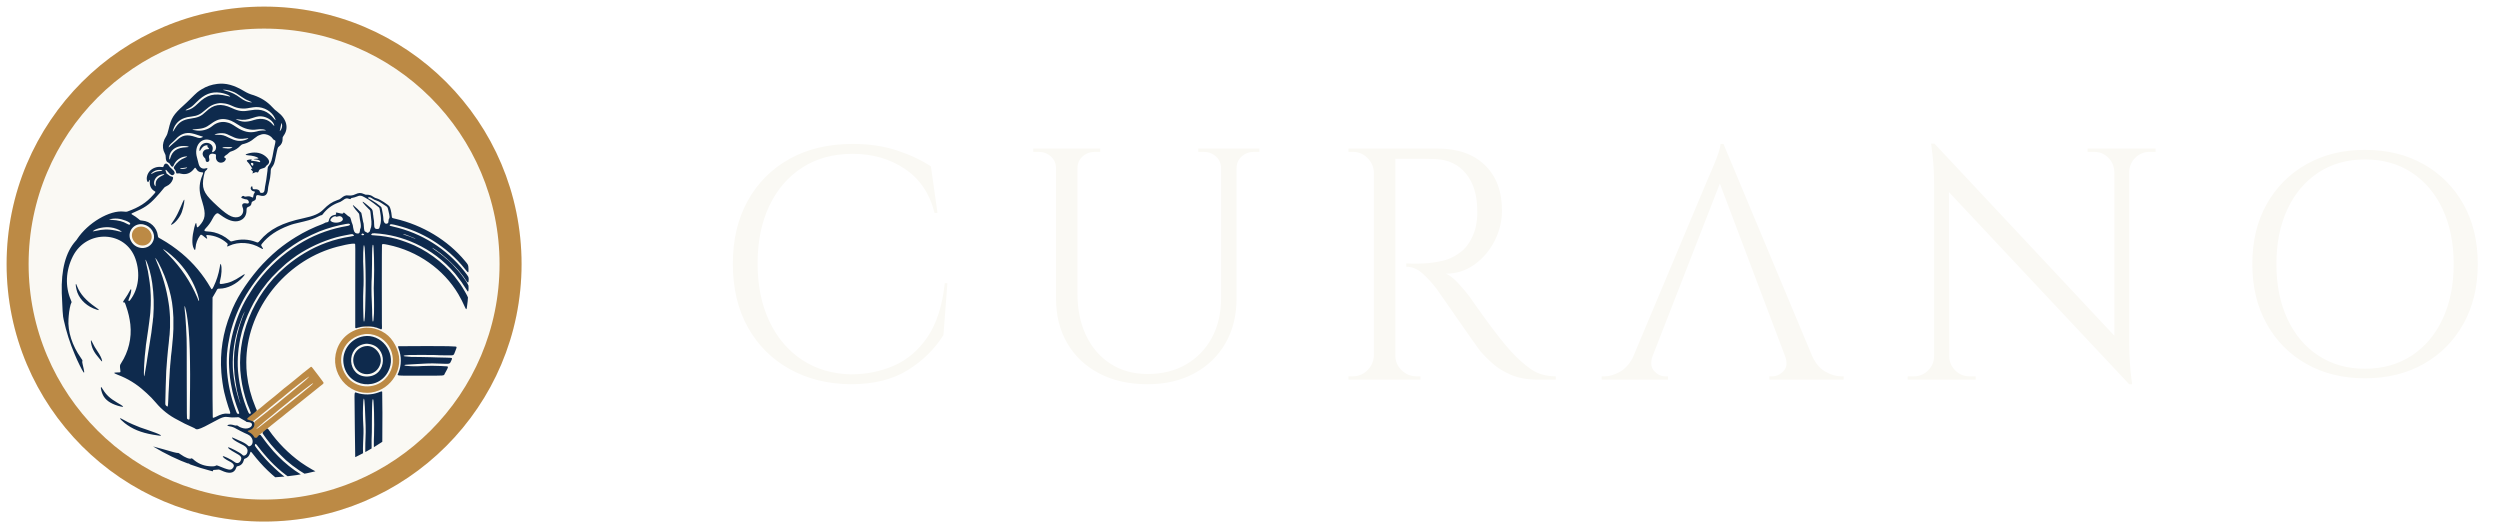
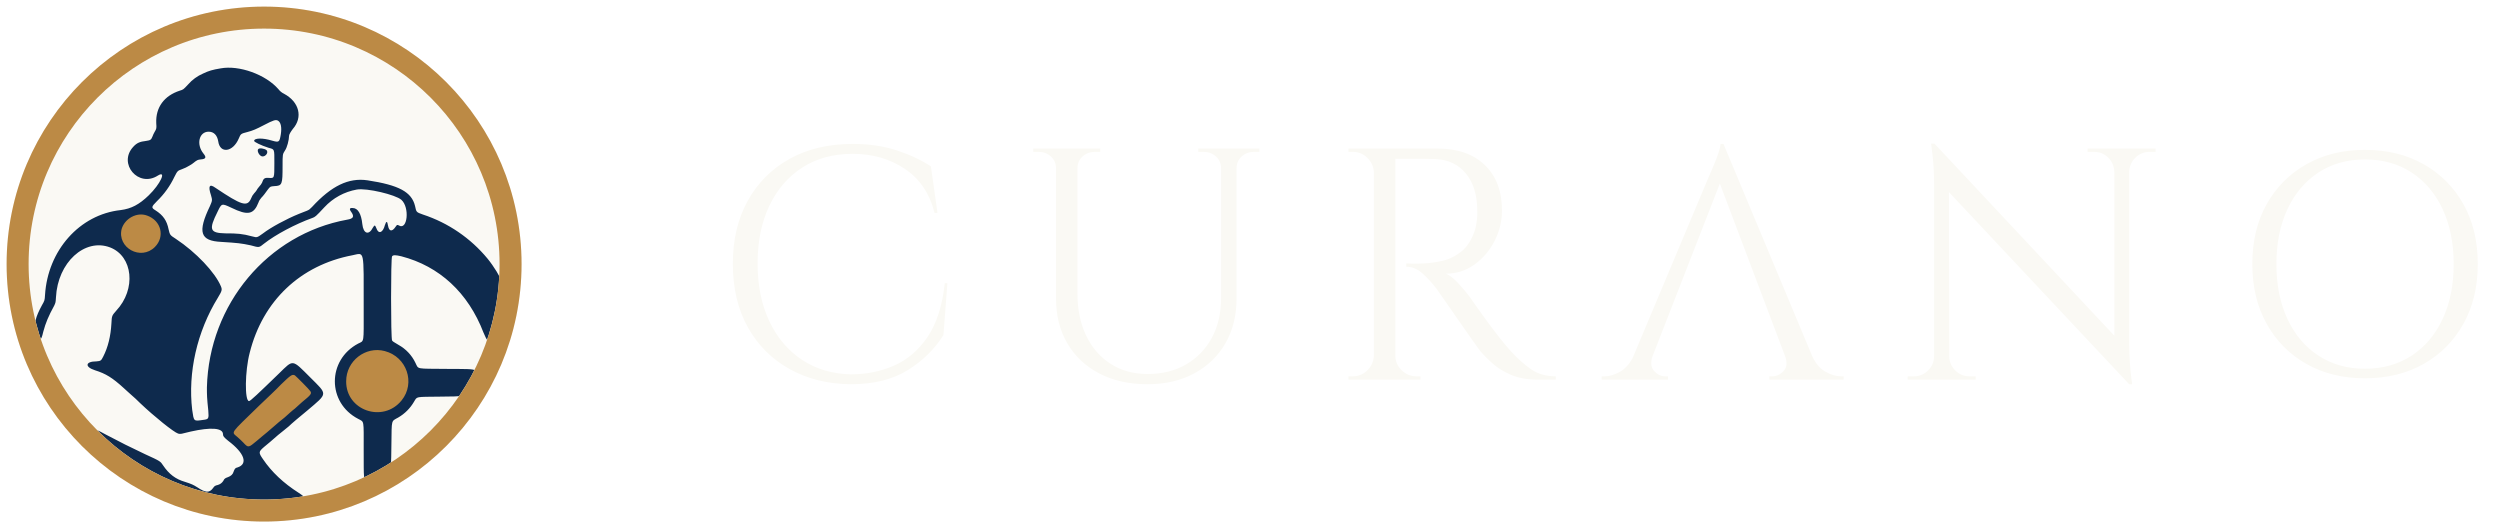
<svg xmlns="http://www.w3.org/2000/svg" viewBox="0 0 1136.0 240" role="img" aria-label="Curano">
  <svg x="0" y="0" width="240" height="240" viewBox="0 0 240 240">
    <circle cx="120" cy="120" r="117" fill="#faf9f4" />
    <clipPath id="curano-window">
-       <circle cx="120" cy="120" r="97" />
+       <circle cx="120" cy="120" r="107" />
    </clipPath>
    <g fill-rule="evenodd" clip-path="url(#curano-window)">
-       <path fill="#bc8a45" d="M63.47 103c-3.48.48-4.72 4.44-2.2 7.06 2.53 2.62 6.87 1.67 7.58-1.67.62-2.95-2.24-5.81-5.38-5.38m102.05 45.17a15 15 0 0 0-3.9.96c0 .1.28.04 1-.2a13 13 0 0 1 4.47-.57c2.15 0 3.48.24 5.48 1.1.57.24.86.33.62.14-.52-.33-3-1.14-4.2-1.33-.61-.1-3.04-.2-3.47-.1m0 .77c-6.05.8-10.62 4.47-12.48 10-3.48 10.43 5.2 21.01 15.82 19.4 9.2-1.44 15-11.3 11.57-19.69-2.05-5.1-5.28-8.05-10.34-9.38-1-.29-3.62-.48-4.57-.33m2.86 2.9c9.72 1.43 13.58 13.39 6.57 20.4-4.95 4.95-13.48 4.28-17.53-1.39-5.52-7.76-1.1-17.82 8.48-19.06.48-.1 1.72-.04 2.48.05m-27.16 14.87-1.43 1.14c-.76.57-1.76 1.38-2.24 1.76-.47.43-1.23 1.05-1.66 1.38-.43.39-1.29 1.05-1.86 1.53a99 99 0 0 0-2.76 2.24c-.9.71-1.96 1.52-2.3 1.8-.32.3-1.28 1.1-2.09 1.77-.85.67-1.71 1.43-2 1.67-1.24 1-2.8 2.29-3.86 3.1-.62.52-1.43 1.19-1.8 1.52-.44.33-1.06.86-1.48 1.2a3 3 0 0 0-.72.61c-.05 0-.24.2-.43.33-.33.29-.33.29-.14.05.24-.24.28-.33.19-.62-.05-.19 0-.19-.86.48-.43.38-.95.8-1.24 1a20 20 0 0 0-2.9 2.52c-.1.2-.05.24.47.77.53.47.29.38 1.81.8.34.1.62.2.72.24.33.05.33 1.24 0 2-.14.3-.48.53-1.2.82-.56.19-1.42.9-1.42 1.14 0 .29 1.57 1.48 1.95 1.48.05 0 .43.47.72.9.71 1.24 1.23 1.48 1.95.9.8-.57 1.9-1.42 1.9-1.47-.04-.14-.33-.24-.52-.2-.24.06-.19 0 .57-.56.24-.2.62-.48.81-.67.34-.29.34-.29.15-.05-.24.24-.29.38-.2.67.05.14.05.14.39-.14a33 33 0 0 1 1.9-1.53c.2-.1.34-.24.34-.24-.05-.14-.34-.28-.53-.28-.19.05-.19.05.24-.24a15 15 0 0 0 1.62-1.29c.24-.14.67-.52 1-.8.33-.24 1.29-1 2.14-1.72l1.96-1.53c.24-.19.85-.66 1.38-1.14a1604 1604 0 0 1 13.62-10.91c.2-.14.53-.43.77-.62.19-.19.76-.67 1.24-1 1.95-1.48 1.9-1.33 1.04-2.48-.23-.28-.66-.85-.95-1.28l-.9-1.2c-.2-.19-.86-1.14-1.53-2-1.48-1.95-1.48-2-1.86-1.85m-.76 4.47a24 24 0 0 1-2.2 2.1c-.37.29-1.28 1.05-1.94 1.62-.72.57-1.58 1.29-1.91 1.57s-1.2.96-1.86 1.58c-.71.57-1.43 1.14-1.62 1.33l-1.33 1.05c-2.43 2-2.9 2.43-3.77 3.14-.52.43-1.23 1-1.57 1.24l-1.33 1.05c-.38.28-1 .76-1.34 1.1-.33.28-1.04.8-1.52 1.19l-1.52 1.19c-.34.28-.86.71-1.2.95-1.47 1.1-1.71 1.33-1.76 1.67 0 .28 0 .28-.14.04-.1-.23-.43-.57-.62-.66-.14-.1-.14-.1.1-.1.33 0 .76-.28 1.9-1.28a99 99 0 0 1 2.57-2.1 28 28 0 0 1 1.67-1.33c.29-.24.86-.72 1.29-1.1.71-.57 1.66-1.33 2.62-2.14l1-.81c.33-.29 1.24-1.05 2.1-1.67l2-1.67c3.1-2.62 9.1-7.29 10.14-7.9.2-.1.29-.15.24-.06m1.81 3.05c-.14.29-1.8 1.72-4.76 4.1-.62.53-1.72 1.38-2.39 1.95-.71.62-1.57 1.3-1.95 1.58-1.1.9-4.2 3.38-4.76 3.8-.29.25-1 .87-1.62 1.3l-1.57 1.28a342 342 0 0 1-7.43 5.86c-.67.48-1.34.9-1.34.81 0-.14 1.24-1.29 2.71-2.43.1-.14.48-.43.77-.71l1.52-1.24c.53-.43 1.67-1.34 2.53-2.05.8-.72 1.8-1.53 2.14-1.81.38-.29 1-.81 1.38-1.14l1.24-1c.29-.24.76-.62 1.14-.91.34-.29.96-.81 1.39-1.14.42-.34.9-.77 1.1-.9.28-.25 1.28-1.06 2.33-1.82.76-.62 1.9-1.48 3.52-2.76 2.62-2.05 4.29-3.2 4.05-2.77" />
-       <path fill="#0e2a4d" d="M98.73 38.12c-2.67.33-4.86 1.1-7.06 2.43-1.71 1.05-2 1.24-5.33 4.57-1.15 1.1-2.34 2.29-2.76 2.62-4.86 4.38-5.77 5.86-6.96 10.96-.52 2.1-.67 2.48-1.2 3.38a8 8 0 0 0-1.14 2.53 6.7 6.7 0 0 0 .62 5.14c.34.67.34.67.39 1.48.04 1.57.33 2.29 1.04 2.57.62.29.62.29.9.81.68 1.29 1.34 1.53 1.68.57a6.5 6.5 0 0 1 5.62-4.1c.76-.04.66.1-.43.58a9.8 9.8 0 0 0-4.86 3.9c-.38.62-.38.86.1 1.39.33.38.61.85.66 1.19.05.66.2.76.76.66.53-.09.81-.04 1.58.15 2.19.52 4.19-.2 5.62-2 .57-.72.57-.72.71-.72s.2.05.53.53a2.7 2.7 0 0 0 2.38 1.52c.9.05.9.05.38 1.38-1.33 3.15-1.57 6-.86 9.15.1.57.2.81.9 3.2 1.63 5.42 1.34 7.57-1.47 10.66-.86.9-1.05.86-1.19-.33-.14-1.67-.48-1.29-1.1 1.24-1 4.05-1.1 7.43-.28 9.15.57 1.19.76 1.14.9-.15.15-2 .77-3.76 1.96-5.43.47-.76.66-.71 2.38.76.95.81 1.14.72.71-.33-.33-.71-.23-.8.53-.76a14.5 14.5 0 0 1 8.72 3.67c.38.38.38.47.19.95-.29.67-.15.71.8.24 4.3-2 9.87-1.62 14.2 1 1.3.76 1.48.62.67-.57-.43-.67-.43-.76 0-1.34 2.81-3.52 6.81-6.24 12.15-8.24 1.67-.67 2.53-.86 6.96-1.9 3.28-.81 4.43-1.2 6.67-2.34.71-.38.9-.43 1.19-.48.33-.04.43-.1.76-.57a15.3 15.3 0 0 1 6.81-5.1 6 6 0 0 0 2.1-1.04c1.43-1.05 1.8-1.15 2.9-.77.58.2.72.2.86-.1.15-.23.29-.28.9-.37a8 8 0 0 0 1.63-.48c1.52-.67 2.24-.62 3.9.38.3.2.67.38.81.48.34.14 1.15.67 1.82 1.19.28.24.9.67 1.33.95 1.05.77 2.14 1.62 2.38 1.86.29.33.29.33.62 2.53.05.52.14 1.19.2 1.38.18 1.33.09 3.24-.25 4.05-.1.33-.24.76-.28 1-.1.67-.38.86-1.1.86-1.05 0-1.38-.53-1.38-2.34 0-.57-.05-1.05-.05-1.29-.05-.23-.14-.95-.24-1.57s-.14-1.19-.14-1.24c-.05-.04-.1-.38-.1-.76-.19-1.62-.19-1.62-1.42-2.71-2.81-2.43-3.77-3.05-3.05-1.96.28.43 1.71 2 2.57 2.81.67.58.67.62.81 1.81.05.58.14 1.39.19 1.81.24 1.91.24 2.3.2 3.39-.1 1.05-.15 1.47-.39 1.9q-.2.42-.24.76c-.05.53-.1.53-.71 1-.34.24-.38.24-.86-.09-.24-.14-.43-.29-.48-.29-.47 0-.66-.66-.76-2.43-.05-.61-.05-1.1-.1-1.23-.04-.15-.19-.62-.28-1.05-.05-.43-.24-1.1-.29-1.53-.1-.43-.23-1.05-.28-1.43a6 6 0 0 0-.2-.9 36 36 0 0 0-3.66-3.48c-.62-.29.57 1.62 2 3.1.62.66.67.76.76 1.38.24 1.9.29 2.38.48 3.1.28 1.33.28 2.62 0 3.05-.14.14-.14.23-.2.9-.04 1.2-.56 1.57-1.7 1.24-.77-.24-1.1-.9-1.44-2.86-.04-.62-.14-.86-.28-1.29-.29-.66-.43-1.1-.67-2.1-.29-1-.33-1.04-.76-1.28-.38-.19-.9-.57-1.38-1.05-1.05-.95-1.2-1-1.29-.71-.19.48-.48.48-2.2.05-1.23-.29-1.37-.29-1.13.23.14.39.04.53-.48.62-1.57.24-2.48 1.05-2.81 2.58-.15.66-.29.76-1.43.9-.1.05-.33.14-.57.29s-.57.28-.77.38a69 69 0 0 0-12.24 5.95 74 74 0 0 0-8.15 5.77 82 82 0 0 0-8.86 8.67c-6.2 7.38-10.2 13.82-12.67 20.4a59 59 0 0 0-4.15 26.72c.2 2.62.77 6.72 1.29 8.9a91 91 0 0 0 1.86 6.63c1.24 3.43 1.24 3.34-.29 3.15-1.71-.15-2.86.19-5.62 1.57-.86.38-1.05.43-1.14.14-.15-.33-.2-54.03-.1-54.5l.62-1.05c.29-.43.72-1.2 1-1.72.62-1.24.62-1.24 1.57-1.24 3.58 0 7.77-2.1 10.58-5.24q2.06-2.36-.8-.42c-3.2 2.14-5.25 3-8.06 3.43-1.76.28-1.86.19-1.48-1.43.72-2.72.86-5.72.43-7.2-.24-.76-.33-.47-.62 1.34a32 32 0 0 1-2.71 8.48c-.72 1.52-.91 1.62-1.39.66a58 58 0 0 0-13.1-15.63 64 64 0 0 0-9.48-6.57c-1.38-.71-1.29-.67-1.43-1.62a7.75 7.75 0 0 0-7.05-6.72c-.95-.1-.95-.04-1.67-.71-.9-.76-1.8-1.38-2.8-1.95-.72-.38-.63-.53.52-1 4.67-1.96 7.05-3.53 10-6.77.9-.9 3.1-3.48 3.67-4.24.38-.52.52-.62 1.33-1a5.2 5.2 0 0 0 2.77-2.95c.33-1 .24-1.24-.48-1.39-.57-.1-1-.33-1.57-.85-.14-.15-.38-.29-.53-.38-.23-.1-.23-.15-.28-.39-.05-.14-.14-.42-.24-.66-.19-.43-.24-.62-.1-.72.15-.14.3-.05.91.72 1.29 1.62 2.05 2 2.76 1.38.72-.62.48-1.43-.8-2.53-.86-.76-1.1-1-1.44-1.57-.85-1.24-1.9-1.19-2.33.14-.2.62-.14.62-1.33.48a6.2 6.2 0 0 0-4.86 1.72C66.9 78.9 66.33 81 66.9 82.33c.29.62.48.57.76-.05.29-.71.53-.76.43-.04-.24 2 .53 3.71 2.05 4.57.71.38.71.43-.52 1.76-3.15 3.57-6.39 5.62-11.68 7.53-.52.14-.66.19-1.62.05-6.38-.81-16.43 5.1-21.3 12.53-.18.28-.47.71-.66.85-4.53 5.05-6.62 13.06-6.29 23.64.1 3.1.29 6.67.38 8.19.2 2.57.24 2.9.48 3.9a87 87 0 0 0 5.05 15.82c1.14 2.86 3.48 7.53 4 8.1.48.53.38-.23-.43-3.66-.19-.86-.24-1.15-.14-1.39.14-.33.05-.57-.67-1.52-3.95-5.58-6-12-5.62-17.63 0-.33.05-.95.1-1.38.14-2.24.8-5.48 1.19-6 .19-.29.19-.38-.2-1.24-2.66-6.15-2.38-13.34.86-19.82 6.3-12.53 24.02-11.82 28.5 1.14 2.28 6.58 1.38 13.68-2.34 18.58-.81 1.05-1.14.43-.52-.9.71-1.53 1.19-3.86.8-3.96-.09 0-.19.15-.66.96a26 26 0 0 1-1.81 3c-1.24 1.8-1.34 2.05-.81 2.05.52 0 .47-.05 1.1 1.8a37 37 0 0 1 1.9 8.2 27 27 0 0 1-4.2 17.63c-.61.9-.61 1.14-.37 3.05.14 1.19.19 1.14-1.24 1.14-2.05.05-2 .24.14 1.1a37 37 0 0 1 11.96 7.33c.33.34.86.77 1.19 1.05a44 44 0 0 1 4.1 4.24 31 31 0 0 0 9.86 7.82 66 66 0 0 0 6.72 3.33c.95.43 1.14.53 1.38.72.57.52 1.62.28 4.33-1.05 1-.48 1.77-.9 4.24-2.24 3.72-2.05 4.58-2.29 6.63-2 1 .19 2.04.19 3.47.1 1.1-.1 1.05-.1 2.05.56a28 28 0 0 0 1.53.86c.47.29.71.38.86.53.14.19.14.19.52.19.62 0 1.57.23 1.81.47 1.14 1.34-1.1 2.9-3.48 2.39-1-.2-1.9-.58-2.52-1.05-.43-.29-.48-.34-.9-.24-.3.05-.34.05-.87-.1-1.23-.43-2.52-.43-3-.04-.28.23-.1.33.9.52a7.5 7.5 0 0 1 3 1.1c1 .57 2.82 1.47 3.82 1.95 2.2.9 2.72 1.33 3.34 2.48.61 1.33.28 2.86-.77 3.38-.57.29-.71.24-1.33-.38-.72-.67-2-1.38-4-2.2-.15-.09-.81-.37-1.43-.66-1.48-.72-1.67-.76-1.48-.33.24.57 1.38 1.33 3.67 2.52 2.29 1.1 2.81 1.57 3.2 2.53.37 1.04-.06 2.33-.96 2.76-.67.29-.81.29-1.48-.38-.9-.86-5.38-3.2-6.14-3.2-.77 0 .8 1.2 3.33 2.58 2.29 1.24 2.76 1.8 2.43 3-.48 1.53-1.76 2-2.9 1.1-1.43-1.15-5.39-3.05-5.39-2.62 0 .47 1.1 1.33 2.81 2.19 2.24 1.1 2.72 2.05 1.67 3.24-.9 1.05-1.81.85-6.53-1.1-.67-.28-.76-.28-1.05-.1-.52.34-1.66.43-3.33.24a12 12 0 0 1-7.05-3.14c-.57-.48-.67-.52-.9-.33-.67.38-2.77-.43-4.82-1.9-.86-.63-.9-.63-1.29-.63-.42.05-2.57-.48-6.14-1.57-1.1-.33-2.48-.72-4.72-1.29-.9-.24-2.29-.62-3.1-.8-2.33-.67-2.47-.58-.9.61.33.29.8.67 1.05.81a93 93 0 0 0 7.14 5.05c.53.24.72.1.77-.71.04-.72.28-.9.8-.62.34.19.34.24.39 1.33.05 1.24 0 1.2.9 1.72 1.67 1 4.48 2.47 6.39 3.28 1.76.81 1.66.86 1.66-1.28 0-1.86.1-2 .86-1.67.48.2.48.14.48 2.2 0 1.95-.05 1.95.24 2.14.52.47 8.29 3.14 9.57 3.33.53.05.53 0 .53-2.38 0-2.57-.1-2.43 1.14-2.48.43-.05.9-.05 1.1-.1.57-.09.71-.04 1.66.39 3.58 1.71 5.86 1.33 6.72-1.15.1-.23.2-.47.2-.52q.13-.21.61-.29 2.14-.43 2.76-2.95c.05-.29.24-.43.58-.52 1.1-.38 1.76-1.15 2.19-2.48.24-.81.33-.81 1.1.19 4.52 5.81 9 10.15 14.62 14.1 1.14.81 1.2.81 3.67.43 1.67-.24 1.67-.24-.67-1.81a80 80 0 0 1-3.76-2.72c-1.86-1.52-2.05-1.66-3.77-3.28a64 64 0 0 1-7.62-8.34c-1.48-1.9-1.57-2.05-1.29-2.48.24-.43.34-.38 1.39 1 .47.67 1.1 1.43 1.33 1.72.2.28.72.86 1.1 1.33s1.04 1.24 1.52 1.76a57 57 0 0 0 14.63 12.01c.52.29 1.05.24 2.33-.1.67-.19.48-.52-.52-1.09a8 8 0 0 1-1.43-.9 7 7 0 0 1 1.14.57c1.62.9 2.29 1.14 2.9 1.04 1.82-.38 1.96-.62.96-1.14-.24-.14-.9-.48-1.38-.76a55 55 0 0 1-11.3-7.96 75 75 0 0 1-4.33-4.38c-.28-.38-.86-1-1.24-1.48a50 50 0 0 1-2.57-3.19c-.24-.33-.8-1.05-1.19-1.62-.81-1.14-.95-1.24-1.29-1.14-.23.04-.85.62-.95.85-.24.43-.19.39-.67.43-.62.05-.62.05-.95-.52a5 5 0 0 0-2.14-1.95c-.9-.48-.9-.58-.1-.86 1.62-.48 2.53-1.62 2.43-2.96-.1-.95-.38-1.14-2-1.62-1.86-.57-1.86-.47 1.14-2.76.67-.52 1.62-1.33 1.77-1.52.23-.24.19-.43-.48-1.9a54 54 0 0 1-3.81-14.59 49 49 0 0 1-.29-5.62c0-22.4 15.72-43.88 37.6-51.36 4.57-1.57 11.24-2.95 11.76-2.43.2.2.2-.43.14 19.58v18.44c.1.33.24.38 1.2.05 3.14-.96 6.71-.81 9.62.38 1.48.62 1.38.8 1.29-2.48-.05-4.62-.05-35.5.04-35.64.2-.38.67-.33 2.77.1 13.38 2.76 25.25 11.1 31.92 22.4a58 58 0 0 1 3.05 6c.52 1.14.66 1.14.85 0 .24-1.62.53-4.15.48-4.48-.1-.53-2.38-4.48-3.38-5.91-.2-.24-.62-.81-.9-1.24-4.72-6.77-12.16-12.86-20.02-16.48a66 66 0 0 0-8.1-2.96 50 50 0 0 0-10.1-1.62c-1.52-.1-1.71-.14-1.28-.62.28-.38.47-.38 1.47-.33a51 51 0 0 1 18.49 4.67 52 52 0 0 1 17.82 13.48l.8 1a62 62 0 0 1 4.44 6.29c.62 1 .71 1.14.86.95.19-.14.23-2.14.14-2.57-.1-.38-.9-1.86-1.29-2.33-.19-.24-.47-.62-.62-.86-.14-.24-.38-.53-.47-.67a34 34 0 0 0-2.48-3.14c-.29-.29-.62-.67-.81-.86a31 31 0 0 0-3.24-3.38s-.2-.2-.43-.38c-.24-.2-.62-.48-.81-.67s-.71-.62-1.14-1a12 12 0 0 1-1.05-.81c-.1-.14-.33-.34-.53-.43-.19-.1-.52-.38-.8-.62l-1.05-.71c-.58-.39-1.67-1.2-1.72-1.3-.19-.23 1.14.53 1.86 1.1.19.1.57.39.86.62.28.2.71.48.95.67.2.2.52.43.76.62a63 63 0 0 1 7.3 6.96c.23.28.52.66.7.85 1.2 1.43 2.3 2.91 2.86 3.86.86 1.43 1.24 1.34 1.24-.33 0-1.24.05-1.1-1.95-3.72a57.2 57.2 0 0 0-32.25-20.3c-1.67-.37-1.81-.42-1.67-.7.19-.58.86-.53 3.71.23a57 57 0 0 1 15.49 6.53c6 3.71 10.9 8 14.96 13.15 1.62 2 1.67 2 1.62 0-.1-1.86 0-1.77-1.62-3.67-7.81-9.39-19.2-16.25-31.68-19.15-1.53-.34-1.48-.29-1.58-1.24-.14-1.86-.62-3.72-1.04-4.34-.58-.86-4.39-3.29-5.63-3.62a4.5 4.5 0 0 1-1.76-.8 4.4 4.4 0 0 0-2.9-.91c-.62 0-.62 0-1.24-.29-1.48-.67-2.34-.67-4 .1a5.4 5.4 0 0 1-3.1.52c-1.15-.2-2.05.14-3.39 1.29-.57.47-.66.52-1.71.85-2.43.86-4.05 1.96-6.29 4.24-1.81 1.86-4.38 3-9 3.96-9.72 2.05-15.54 5.05-19.87 10.24-.86.95-.86.95-1.86.53a16.2 16.2 0 0 0-10.24-.43c-1.15.33-1.05.33-1.86-.38-2-1.72-4.34-2.91-6.81-3.53-1.15-.24-1.58-.33-3.77-.48-.86-.1-.86-.52 0-1.43a17 17 0 0 0 3-4.19c.86-1.71 1.67-2.57 2.34-2.57.24 0 .47.14 1.38.8q5.01 3.72 8.43 2.63c2.15-.67 3.34-2.38 3.34-4.76 0-1.1.14-1.34 1-1.67.8-.29 1.14-.72 1.28-1.62.1-.57.2-.62.58-.81.14-.1.43-.2.57-.29.62-.24.86-.67.86-1.33 0-1.15.42-1.43 1.71-1.05 2.38.71 3.62-.24 3.76-3.05.05-.62.1-.9.3-1.81.28-1.2.61-2.76.66-3.2 0-.13.05-.52.1-.9l.14-1.28c.04-1.72.1-1.96.71-2.72.81-1.1 1.05-1.71 1.62-4.67.86-4.1.86-4.2 1.48-4.62a4 4 0 0 0 1.62-3.48c0-.76.04-.8.47-1.43 2.48-3.38 1.39-7.71-2.76-10.81-1.1-.81-1.29-1-2.43-2.2-2.33-2.52-5-4.19-8.43-5.38a16 16 0 0 1-4.24-1.8c-4.67-2.82-8.39-3.82-12.3-3.34m4 2.71c1.14.15 1.9.34 2.95.77 1.14.42 1.81.8 4.53 2.66a12 12 0 0 0 3 1.62c1.48.58 1.57.67.71.62-1.47-.1-3-.76-4.8-2.1a18 18 0 0 0-6.25-3.09c-1.48-.43-1.62-.48-1.43-.52s.53-.05 1.29.04m-2.62 1.29c1.66.24 3.57.9 4.29 1.48.42.38.23.38-1.24 0-5.86-1.43-9.06-.62-13.2 3.43-1.9 1.85-3.05 2.57-4.72 3-1.28.28-1.19.05.38-.72 1.53-.8 1.81-1.04 3.62-2.85 3.63-3.67 6.72-4.91 10.87-4.34m1.19 4.81c1.52.14 2.43.38 4.24 1.2a11.7 11.7 0 0 0 7.81.9c1.43-.24 2.2-.34 3-.38 3.67-.1 7.3 2.05 8.63 5.14q.63 1.52-.38.24c-2.86-3.57-5.96-4.76-10.44-3.95-3.95.71-5.48.57-8.95-1.05-4.77-2.2-8.15-1.67-11.63 1.71-2.2 2.1-3.48 2.67-6.9 3.15-3.77.52-5.53 1.71-7.35 4.8-.8 1.44-1.04 1.44-.52 0a7.9 7.9 0 0 1 5.1-5.09c.9-.33 1.38-.43 3.24-.67 2.67-.33 3.86-.95 6.2-3 2.14-1.95 4-2.8 6.38-3.05.38-.04.95-.04 1.57.05m18.3 6.05c2.52.53 4.61 2.2 5 3.9.1.53 0 .44-.67-.32-2.05-2.43-5-3.15-8.48-2.05-3.38 1.1-5.43 1.04-7.91-.15-.62-.28-.57-.28.52-.14 2.72.43 3.96.29 6.72-.62 2.38-.8 3.29-.9 4.81-.62m-17.11 1.2c1.81.23 3.1.8 5.76 2.52q4.14 2.79 8.48 2.14c1.53-.24 3.2-.14 3.91.24.38.2.33.2-.43.2a11 11 0 0 0-3.62.47c-3.1.8-5.86.19-9.15-2-2.14-1.43-3-1.86-4.38-2.15a7.4 7.4 0 0 0-6.38 1.53 9.5 9.5 0 0 1-8.1 2.05c-1.48-.24-1.53-.34-.15-.43 3.82-.29 4.96-.62 7.39-2.43 2.57-1.9 4.29-2.43 6.67-2.15m25.63 2.23c.29.86-.05 2.2-.71 2.96q-.5.59-.15-.38c.15-.53.38-1.67.48-2.39.1-.85.14-.9.38-.19m-40.88 4.2c.67.14 1.39.33 2.48.71.48.19 1.2.43 1.57.52 1.1.24 1.2.38.38.67-.76.33-1.33.29-2.62-.19-4.05-1.38-6.19-1-8.76 1.52a36 36 0 0 1-1.62 1.39c-.43.38-1.05.9-1.38 1.24-.62.61-.67.61-.62.38.14-.67.66-1.29 2.05-2.48.38-.33.8-.72 1-.95q3.22-3.7 7.52-2.81m14.96.04c.72.2 1 .29 2.34.96 3.14 1.57 4.38 1.76 7.9 1.23 1-.14.05.48-1.28.86-2.33.67-4.14.38-7.1-1.1-2.19-1.14-2.9-1.33-5.05-1.33-1.57 0-1.67 0-1.24-.24 1-.47 3.1-.66 4.43-.38m18.54.38c1.33.24 2.52.96 3.19 1.96.24.38.48.57.76.66.62.15.62.53.14 2.53-.19.8-.28 1.14-.42 1.9-.91 5.1-1.1 5.63-2.2 7.15-.52.67-.52.67-.62 1.72 0 .47-.04 1-.1 1.14a52 52 0 0 1-.48 3.62c-.04.38-.23 1.34-.37 2.1a16 16 0 0 0-.33 2.14c-.1 1.38-.67 1.9-1.72 1.67-.43-.14-.47-.2-.57-.72-.14-.57-1.19-1-2.24-.9-.76.1-1-.1-1.05-.86q-.04-.86-.52-.28c-.67.76-.05 1.9 1.14 2.1.57.09.67.23.34.61-.34.48-.48.95-.58 1.62-.04.67-.14.72-.8.38-.67-.38-1.34-.43-2.24-.28-.58.14-.81.1-1.1-.1-.38-.28-.71-.19-1.14.24-.29.33-.2.57.38.71l.57.2c.33.14.71.23.9.23.67 0 1.2.38 1.39 1.05.19.72-.29 1.05-1.2.81-1.42-.33-2.14.43-1.66 1.62.9 2.1-.05 4.2-2.1 4.62-2.57.53-5.1-.95-11.15-6.76-4.52-4.34-5.38-6.63-4.33-11.96.33-1.57.47-2.05.9-2.38.96-.81 1-1.39.1-1.1-1.67.52-2.96-.24-3.38-2.1-.34-1.33-.48-2-.72-2.8-1.52-5.2 1.95-9.49 6.34-7.77 2.57.95 3.19 4.19 1.05 5.24-.53.24-.62.14-.39-.62 1.15-3.43-3.86-4.96-5.52-1.67-.67 1.29-.43 2.57.19 1.34q1.16-2.03 2.67-2.05c.42-.05.52.04.42.38-.04.28 0 .43.34.66.52.43.47.77-.14.72-2.2-.05-3.2 2.29-1.62 3.81.57.52.52.52.57 1.05.04.8.57 1.19 1.19.86.52-.29.62-.77.43-1.53-.43-1.57.57-2.48 2.28-2.05.77.2.86.24.81.62-.04 1.29-.04 1.43.1 1.77.48 1.42 1.9 2 3.29 1.33 1-.52 1.47-1.67.76-1.86-.62-.19-.48-.76.33-1.24.53-.33.81-.52 1.38-1.1.53-.47.67-.56 1.24-.7a9 9 0 0 0 3.9-2.44c.77-.71.77-.71 1.82-.95a11 11 0 0 0 4.53-2.43c1.33-1.05 1.76-1.33 2.85-1.67a4 4 0 0 1 2.39-.24M84.7 66.41q2.2.37-.1.52c-4.1.14-6.29 1.67-7.2 4.81-.23.72-.23.72-.32.72-.43-.1-.15-2.15.42-3.1 1.34-2.29 3.91-3.33 7.2-2.95m19.87.43c1.1.04 1.19.04.9.23-.52.39-1.67.53-2.71.34a8 8 0 0 1-1.05-.1c-.67 0-.72 0-.62-.14.24-.24.86-.38 1.76-.33zM85 76.18c-.04.15-.47.34-.9.43-.76.24-2.67.2-2.24-.04.24-.15.48-.2 1.24-.24.43-.05.95-.1 1.19-.15.57-.14.76-.14.71 0m-11.67 1.1c.86.14.48.38-.9.48a7 7 0 0 0-3.05 1q-1.22.71-.43-.15a5 5 0 0 1 4.38-1.33m1.34 1.95c0 .1-.43.34-1.15.67-2 1-2.86 2.2-2.8 3.95.04.86 0 .96-.34.53-.9-1.24-.15-3.48 1.52-4.48.86-.52 2.77-1 2.77-.67m93.76 10.53c.14.1.52.29.8.48.72.48 1 .62 1.87.9.9.29 1.14.43 2.47 1.3l1.58 1.04c.95.62 1 .62 1.38 2.43.57 2.29.62 3.14.19 3.57-.1.14-.15.38-.2 1.05-.04.71-.09.81-.47 1-1.05.52-1.86-.48-1.86-2.43 0-.33-.14-1.29-.33-2.33a20 20 0 0 1-.29-1.53c-.14-.9-.24-1.1-.62-1.43a25 25 0 0 0-3.95-2.8c-1.38-.68-1.76-.96-1.76-1.15 0-.24.62-.29 1.19-.1m-13.58 8.58c.48.14.95.76.95 1.24 0 1.57-4.05 2.24-5.52.85-.53-.47.52-1.76 1.62-2.1.42-.13.52-.13.85.1.15.1.15.1.62-.04.67-.2.96-.24 1.48-.05m-101.48 1c2.38.19 5.81 1.57 5.81 2.29 0 .57-.52.62-1.33.14-2-1.2-4.24-1.72-7.2-1.86-1.1 0-1.24-.05-.8-.19.66-.33 2.23-.48 3.52-.38m105.34 2.33c.67.38.28.81-.86 1a60 60 0 0 0-19.82 6.96 69 69 0 0 0-18.82 15.67c-.14.24-.43.53-.57.72a73 73 0 0 0-3.14 4.1c-.62.95-2.3 3.52-3.24 5.1-5.48 9.19-8.77 21.86-8.15 31.63a61 61 0 0 0 1.24 9.72c.05.43.19 1.05.28 1.38a66 66 0 0 0 2.67 8.62c.53 1.34.53 1.48 0 1.48-.57 0-.62-.05-1.43-2.29a65 65 0 0 1-3.67-16.53 58 58 0 0 1-.04-8.62c.04-.1.04-.48.1-.86.13-1.81.66-5 1.28-7.9a64 64 0 0 1 7.38-18.02 78 78 0 0 1 5.58-7.95c.24-.29.52-.62.62-.77.33-.38 1.76-2.1 2.85-3.28a68 68 0 0 1 12.3-10.44c2.71-1.76 2.8-1.8 4.52-2.76a88 88 0 0 1 7.48-3.53 64 64 0 0 1 11.91-3.33c1-.14 1.34-.2 1.53-.1m-93.43.34c3.34.76 5.48 4.14 4.48 7.1-1.72 5.1-8.96 4.66-10.67-.62a5.15 5.15 0 0 1 6.19-6.48m-14.91 1.33c1.62.2 3.76.95 4.67 1.72.52.38.28.38-.86.1-2-.58-4.38-.91-6.15-.87-1.52.05-2.9.24-4.71.67-1.24.24-1.34.24-.96-.05 1.58-1.24 5.1-1.95 8-1.57m114.82 2.95q.65.44-.15.58c-.66.1-.95-.1-.71-.48.2-.33.52-.33.86-.1m18.34.1c.43.1 1.2.33 1.72.57.23.1.66.29.95.38 1.62.62 1.95.77 2.33.96.2.14.34.23.29.23-.1 0-1-.33-1.29-.47-.47-.24-1.43-.62-2.62-1a9 9 0 0 1-1.76-.67c0-.05 0-.05.38 0m-23.15.1c.19.1.47.38.47.47 0 .24-.19.29-1.62.53a57 57 0 0 0-20.77 7.48 63 63 0 0 0-8.24 5.86c-.29.23-.62.57-.81.71-14.44 12.34-22.35 32.16-19.87 50.07a59 59 0 0 0 2.9 12.01c.1.29.48 1.24.86 2.1.77 2 .81 2.04.48 2.24-.52.23-.62.09-1.24-1.34a60 60 0 0 1-4.29-17.2c-.04-.28-.04-.76-.1-1.05a49 49 0 0 1 .1-8.14c.15-2.15.81-6.24 1.34-8.1l.33-1.38c.29-1 .76-2.67 1.1-3.48l.43-1.29a64 64 0 0 1 5.28-10.9 61 61 0 0 1 4.72-6.68c.2-.19 1.48-1.67 2.1-2.43a79 79 0 0 1 6.14-5.9c.24-.2.53-.48.72-.63.67-.62 3.43-2.62 4.52-3.38a63 63 0 0 1 17.78-8.2c2-.52 2.52-.61 3.95-.9 2.76-.57 3.38-.67 3.72-.47m9.2 4.8c.13.2.18.86.23 2.63l.14 3.24c.1 1.8.1 9.05 0 10-.14 2.2-.14 5.2 0 8.2.05 1.1.05 6.14 0 7-.19 3.05-.24 3.34-.38 3.67q-.14.43-.29-.43a52 52 0 0 1-.19-4.76c-.04-1.77-.1-3.58-.14-4-.19-3.06-.19-8.68 0-11.06.05-.38.05-2.62.1-5.72 0-7 .14-9.38.52-8.76m-4.06.3c.2.56.24 1.09.29 2.33.04.71.04 1.57.1 1.86.04.33.04 1.52.09 2.62a271 271 0 0 1 .05 18c-.1 6.82-.34 9.96-.67 9.77-.34-.24-.48-12-.24-15.05.14-1.2.14-6.63.05-8-.34-5.4-.1-13.16.33-11.54m-90.9 1.85c1.62.95 4.95 3.86 6.67 5.81a39.5 39.5 0 0 1 8.53 14.44c.57 1.81.8 3.05.57 3.05-.1 0-.29-.38-.76-1.62a62 62 0 0 0-12.82-19.1c-2.76-2.72-3.05-3.06-2.2-2.58m-3.72 4.1c1.34 1.8 3.67 6.76 5.1 11.1 1.38 4 2.24 8.1 2.52 11.48.05.33.05.81.1 1.05.05.38.1 1 .2 3.14.04 1.15.04 4.2 0 5.15-.06.43-.06 1.29-.1 1.86s-.1 1.38-.1 1.76c-.05.38-.1.9-.1 1.14-.04.29-.04.67-.09.86-.05.24-.05.76-.1 1.14-.04.43-.1.91-.1 1.1-.04.14-.04.52-.09.86s-.1.86-.1 1.14c-.13.95-.28 2.29-.33 2.72 0 .24-.04.52-.04.71-.05.2-.05.62-.1 1.05s-.1.9-.1 1.1c-.04.23-.09.9-.14 1.47 0 .57-.04 1.1-.1 1.15 0 .04 0 .47-.04 1-.05.52-.1 1.33-.1 1.71-.04.43-.09 1.15-.09 1.57-.05.43-.1 1-.1 1.24a24 24 0 0 0-.09 2.24l-.1 1.76c-.04 0-.04.81-.1 1.72-.04.95-.04 2-.09 2.38-.04.43-.04 1.29-.1 1.96-.09 1.76-.18 1.95-.85 1.28-.38-.33-.43-.47-.43-1.14 0-2.34.34-12.87.43-14.68l.14-1.8c.15-2.25.39-5.25.62-7.44l.2-1.86c.04-.52.14-1.24.18-1.57l.24-2.62c.05-.28.1-.86.15-1.19 0-.33.1-1.14.1-1.76.04-.57.04-1.29.09-1.58.04-.61.04-3.57 0-4.47-.05-.34-.05-1.1-.1-1.67a8 8 0 0 0-.1-1.34 42 42 0 0 0-.43-3.53 72 72 0 0 0-5.33-18.52c-.8-1.86-.9-2.3-.43-1.67m-4.43.95c1 2 2.2 6.34 2.72 10.1a70 70 0 0 1 .48 15.44c-.05.38-.1.9-.15 1.14 0 .24-.05.57-.05.72-.04.19-.04.52-.1.8-.04.34-.09.77-.14 1.05 0 .34-.1 1-.19 1.53a21 21 0 0 1-.23 1.9c-.1.53-.15 1.1-.2 1.24l-.23 1.43c-.05.62-.2 1.48-.29 1.9-.05.44-.19 1.25-.28 1.77-.05.53-.3 1.86-.48 2.96-.14 1.1-.33 2.33-.43 2.76-.1.47-.2 1.1-.2 1.38-.04.33-.13 1-.23 1.43-.1.48-.19 1.24-.28 1.67-.34 2.33-.62 3.52-.67 3.24-.29-.9.1-8.39.71-12.91 0-.3.1-.81.1-1.15.19-1.14.52-3.67 1.05-7.2.19-1.23.23-1.66.47-3.47.15-.95.29-2.14.34-2.81l.14-1.29c0-.38.1-1.14.1-1.67.04-.52.04-1.33.09-1.76.05-1 .05-3.62 0-4.52-.05-.34-.05-1.1-.1-1.72a26 26 0 0 1-.1-1.71c-.23-2.2-.28-2.58-.56-4.3a50 50 0 0 0-1.24-6.38c-.48-2.14-.53-2.47-.05-1.57m17.68 21.06c.23.81.47 1.81.76 3.43.28 1.62.57 3.95.67 5.1.04.28.04.71.1.9.04.2.04.67.09 1.1 0 .38.1 1.1.1 1.52l.13 1.77c.05.52.05 1.33.1 1.76.24 4.24.38 13.34.29 20.96-.15 14.77-.15 14.3-.34 14.49-.19.23-.8 0-1.05-.43-.04-.1-.1-1.29-.1-15.49 0-16.2 0-20.77-.18-23.1-.05-.34-.05-1.3-.1-2.05-.04-.72-.04-1.58-.1-1.81-.04-.24-.04-.86-.09-1.43a66 66 0 0 0-.43-5.05c-.04-.2-.1-.77-.1-1.24-.04-1.14 0-1.24.25-.43m26.92 2.48a68 68 0 0 0-3.2 9.81 62 62 0 0 0-.95 4.86c-.05.38-.14.9-.14 1.14a20 20 0 0 0-.29 2.2 55 55 0 0 0 .57 13.63 54 54 0 0 0 1.53 7.42c.14.48.33 1.05.38 1.3.05.23.14.56.24.75.04.24.1.43.1.43a19 19 0 0 1-.48-1.24c-.2-.47-.9-2.8-1.2-4-.8-3.24-.95-3.76-1.38-6.9-.14-1.2-.24-1.87-.33-2.91 0-.57-.05-1.34-.1-1.67a53 53 0 0 1 2.72-18.63c1-2.9 1.43-4.05 1.86-5.05.19-.43.47-.95.62-1.24q.4-.92.05.1m3.52-72.66c-1.24.14-2.9.67-2.95.9 0 .15.19.2 1.1.3 2.09.14 4 .66 4.57 1.18.28.34.19.38-.81.38-1.39.1-1.62.24-.48.34 1.43.1 2.24.47 2.24 1 0 .28-.1.28-.76.1-.67-.2-1.38-.34-2-.39-1.39-.14-1.72-.28-1.15-.62.34-.14.2-.19-.66-.1-1.67.25-1.86.48-1 1.3.38.38.57.66.9 1.14.24.33.57.8.71 1.1.48.66.48.8.05.7-.47-.04-.43.2.2.82.52.47.52.57.28.95-.33.43-.2.43.67.05.71-.33.8-.38 1.19-.24.52.2.66.1.85-.43.29-.76.53-.95 1.62-1.28 1.1-.29 1.43-.48 1.67-.96.14-.24.24-.33.53-.57 1.28-.9 1.28-2.1-.1-3.48-1.67-1.71-3.95-2.47-6.67-2.19m.38 4.77c.34.14.2 1.14-.14 1.19-.29 0-.86-.72-.81-1.05.05-.29.57-.38.95-.14M83.53 90.9c-.1.1-.29.57-.53 1.04-.19.48-.62 1.43-.9 2.1a34 34 0 0 0-.9 2 28 28 0 0 1-2.77 4.86c-.9 1.29-.95 1.48-.24 1.1 1.57-.81 3.62-3.39 4.43-5.62.9-2.48 1.57-6.53.9-5.48m-49.07 38.2c-.15.43.23 2.44.71 3.82 1.33 3.57 4.62 6.48 8.72 7.76q2.34.8-.53-1.14c-4.33-3.05-6.86-5.86-8.29-9.39-.42-1.14-.52-1.28-.61-1.04m130.82 23.68a11.04 11.04 0 0 0-9.2 12.2c1.48 11.44 16.92 13.25 20.92 2.43 2.81-7.57-3.86-15.91-11.72-14.63m2.2 3.48c8.95 1.05 8.57 14.4-.39 14.82-9.43.43-10.29-13.72-.9-14.87.67-.04.62-.04 1.28.05m-1.2 1a6.44 6.44 0 0 0-5.57 7.91c1.57 6.53 10.62 6.43 12.2-.1.95-4.04-2.72-8.38-6.63-7.8M41.32 154.7c-.15.33.19 2.14.61 3.29a13 13 0 0 0 2.2 3.67c.28.33.85 1 1.19 1.47 1 1.24 1.19 1.38 1.05.67-.2-1-.86-2.38-2.15-4.29a27 27 0 0 1-2.19-3.76c-.57-1.15-.67-1.29-.71-1.05m139.73 2.62c-.24.14-.24.29.05 1.05a14.8 14.8 0 0 1-.1 11.15c-.52 1.33-1.8 1.19 10.34 1.19 11.58 0 10.2.1 10.77-.95 1.9-3.43 1.9-3.3 0-3.34-.67-.05-1.38-.05-1.67-.1a82 82 0 0 0-8.38 0c-2.86.3-8.3.05-8.3-.33 0-.24.72-.33 3.25-.43.9-.04 2.05-.14 2.48-.14 4.28-.24 4.95-.29 7-.29 1.1 0 2.62.05 3.52.1 4.48.19 4.34.24 5-1.24s.82-1.38-2.23-1.48c-1.29-.04-3.24-.04-4.34-.1-1.1-.04-2.33-.09-2.71-.09-.38-.04-2.53-.04-4.82-.1-2.28 0-4.14-.04-4.19-.04 0-.05-.47-.05-1.05-.1-3.1-.14-3-.61.2-.76 1.23-.05 10.1-.05 11.43 0 2.43.1 3.24.15 5.81.15 3.38 0 2.9.28 3.81-2 .81-2.1.9-2-1-2.05-.66-.05-1.62-.05-2.05-.1-1.47-.1-22.63-.05-22.82 0M45.85 176c-.15.38.37 2.43.94 3.52 1.1 2.24 3.34 3.81 6.77 4.86 2.57.76 3.1.62 1.38-.43a23 23 0 0 1-1.62-.95c-3.38-2-5-3.48-6.57-6.05-.77-1.2-.81-1.24-.9-.95m127.1 1.95c-.19.1-.66.24-1 .38a15 15 0 0 1-9.72.2c-1.23-.44-1.19-.82-1.1 5.38.06 2.38.06 7.14.1 10.57.05 5.58.1 9.24.2 14.58.04 2.43-.1 2.38 1.9 1.24 1.95-1.1 1.81-.81 1.67-3.86-.1-1.43-.1-3.81 0-5.29 0-.62.1-1.71.1-2.38.14-2.2.09-5.29-.15-8.43-.14-2.9.05-8.72.33-9.15.24-.29.43 1.24.53 3.86.04 1.9.19 5.33.33 8.24.05 1.14.05 5-.05 5.86-.14 1.76-.14 8.72 0 9 .2.39.48.24 1.9-.76 1-.66.96-.43.87-3.38-.05-2.48 0-6.62.1-7.62q.05-.45.04-6.2c.05-7 .14-8.81.48-8.81.19 0 .28 1 .38 3.48.04.86.1 2.05.1 2.67.09 2.04.09 8.95 0 10.33-.15 2-.1 6.96.04 7.58.14.52.33.43 2.52-1.24 1.3-.95 1.15-.52 1.2-3.76.1-4.43.04-22.25-.05-22.4-.1-.23-.29-.23-.72-.09m-118.39 12.2c0 .23.86 1.1 2.1 2.1 3.43 2.7 7.38 4.33 12.9 5.28.63.1 1.3.24 1.53.24 3.86.71 2.2-.29-3.95-2.38a57 57 0 0 1-6.86-2.58 36 36 0 0 1-4.05-2c-1.34-.76-1.67-.9-1.67-.66m66.75 4.71c-.14.05-1.29 1-1.62 1.34-.48.47-.48.66.43 1.86.24.33.62.85.85 1.19a55 55 0 0 0 4.39 5.28 103 103 0 0 0 4.57 4.58 59 59 0 0 0 12.48 8.39c1.81.85 1.67.85 3.2.42 3.43-1 3.47-1.05 1.57-1.86a64 64 0 0 1-10.48-5.95 62 62 0 0 1-14.44-14.58c-.43-.67-.62-.81-.95-.67" />
+       <path fill="#bc8a45" d="M62.3 95.3c-2.34.63-3.74 1.56-6.23 4.2-5.13 5.3-4.2 10.9 2.5 16.02 7.61 5.76 20.06-4.5 15.86-13.06-2.34-4.67-8.1-8.09-12.14-7.16m107.94 61.6c-9.18 1.24-16.65 10.42-15.09 18.66.93 6.07 7 12.29 13.22 13.69 9.33 2.02 19.44-6.53 19.44-16.49.16-8.09-9.8-16.95-17.57-15.86m-37.64 11.35c-.62.16-2.02 1.4-8.09 7.47a709 709 0 0 0-9.8 9.48c-12.6 11.98-12.13 10.43-6.22 16.02 5.13 5.14 4.04 5.14 10.42-.46.93-.94 2.64-2.34 3.58-3.11.93-.78 2.33-2.02 3.1-2.65.63-.46 2.19-1.86 3.59-3.1 1.4-1.1 3.1-2.65 4.2-3.43.93-.78 2.64-2.33 4.04-3.42 7.46-6.22 7.46-5.76 1.4-11.98-4.82-4.82-5.13-5.13-6.22-4.82" />
+       <path fill="#0e2a4d" d="M100.25 31.07c-3.74.62-5.3 1.09-7.94 2.33a19 19 0 0 0-6.84 4.98c-2.18 2.33-2.18 2.33-3.73 2.8C74.58 43.5 70.69 48.8 71 55.95c.16 2.34.16 2.5-.77 4.05-.31.62-.78 1.4-.94 2.02-.62 1.55-.93 1.71-2.95 2.02-2.8.31-4.2.93-5.76 2.64-7.15 7.63 2.34 18.82 11.2 13.07 4.05-2.49 1.1 3.89-4.2 9.02-4.35 4.2-7.93 6.07-12.75 6.69-18.67 2.02-33.13 18.35-34.37 38.57-.16 2.5-.16 2.5-1.4 4.67-2.96 5.44-3.74 8.55-2.65 11.82 1.4 4.98 2.18 4.98 3.27.16 1.09-4.05 2.33-7 4.97-11.83.63-1.4.63-1.4.78-3.73.78-15.86 13.07-27.06 24.58-22.7 10.42 4.04 11.97 18.97 2.8 28.77-1.87 2.17-2.03 2.17-2.18 5.75-.31 5.76-1.56 10.89-3.73 15.09-.94 1.87-1.1 2.02-3.11 2.18-4.98 0-5.45 2.49-.63 4.04 4.98 1.56 7.94 3.42 13.07 8.09 1.09.93 2.49 2.33 3.26 2.95a68 68 0 0 1 4.2 3.9c6.38 6.06 15.25 13.21 17.27 13.84 1.09.3 1.4.15 5.75-.94 9.03-2.02 14.62-1.7 14.62 1.25 0 .93.47 1.4 2.34 2.95 7.46 5.6 9.17 10.58 4.2 12.13-.94.16-1.25.63-1.71 1.87-.31 1.24-1.25 2.02-2.5 2.49-1.24.46-1.7.62-2.17 1.7a4.3 4.3 0 0 1-2.49 1.88c-1.24.3-1.55.46-2.18 1.4-1.7 2.33-3.42 2.17-7.15-.32-1.71-1.08-2.64-1.55-5.6-2.48-4.36-1.25-7.31-3.58-9.95-7.47-1.25-1.87-1.1-1.87-8.25-5.13a376 376 0 0 1-17.73-8.87c-7-3.89-7.31-2.95-1.24 2.65 23.95 21.62 56.3 31.73 87.72 27.37 4.82-.62 4.82-1.09 1.09-3.58-6.85-4.35-12.29-9.48-16.18-15.24-2.18-3.11-2.02-3.42.47-5.6.78-.62 2.02-1.71 2.8-2.33s2.33-2.02 3.58-3.11c1.24-.94 3.42-2.8 4.82-3.9 1.24-1.24 5.13-4.5 8.55-7.3 9.33-7.93 9.18-7 1.25-14.93-8.4-8.4-7.62-8.25-14.16-1.87-9.64 9.33-13.06 12.6-13.68 12.6-2.03 0-1.87-13.69.3-21.93 5.92-23.64 23.03-39.82 46.67-44.33 5.6-1.09 5.13-3.42 5.13 24.26 0 16.02.31 14.47-2.49 15.87-14.15 7.46-14.15 26.9 0 34.22 2.8 1.55 2.49 0 2.49 14.3 0 13.54 0 13.23 1.24 13.23.78 0 8.56-4.2 10.27-5.45 1.09-.77.93-.3 1.09-10.88.15-11.2-.16-9.96 3.11-11.83a19.7 19.7 0 0 0 7.15-7.15c1.56-2.49.32-2.18 11.83-2.33 11.66-.16 10.26.3 13.06-4.2 5.44-9.18 6.38-8.25-9.8-8.4-14.62-.16-12.9.31-14.46-2.8a18.3 18.3 0 0 0-7.62-8.09c-2.34-1.4-2.65-1.55-2.96-2.02-.62-.78-.62-37.8 0-38.26.47-.63 1.56-.63 4.2 0 17.26 4.5 30.33 16.48 37.33 34.68 1.55 3.58 1.86 4.05 2.64 2.96 1.87-2.5 5.91-22.87 5.45-26.44-.31-1.56-3.43-6.7-6.23-10.11a64 64 0 0 0-29.4-20.07c-3.1-1.09-2.95-1.09-3.57-3.89-1.55-6.37-7.3-9.48-21.62-11.66-8.55-1.25-16.33 2.49-25.2 12.13-1.08 1.09-1.24 1.24-2.33 1.71-.62.16-2.18.93-3.58 1.4-5.75 2.33-12.9 6.22-16.33 8.87-2.64 1.86-2.64 2.02-4.82 1.4-4.67-1.25-6.84-1.4-12.29-1.4-7.15-.16-7.62-1.72-3.57-9.8 1.86-3.9 1.86-3.9 6.22-1.87 7.62 3.73 10.26 3.11 12.44-2.49.16-.62.62-1.24 1.24-2.02.94-.93 1.72-2.02 2.96-3.73 1.09-1.4 1.09-1.4 2.96-1.56 3.57-.15 3.73-.78 3.73-9.18 0-5.28 0-5.28 1.09-7 .93-1.24 1.86-4.82 1.86-6.68 0-.62.78-1.87 1.71-3.11 4.67-5.3 2.96-12.3-4.04-16.02a7 7 0 0 1-2.49-2.03c-5.75-6.68-17.89-11.04-26.28-9.48m26.13 23.8c1.24.77 1.7 2.95 1.24 6.06-.62 3.73-.78 3.89-4.04 2.96-4.05-1.25-8.1-1.25-8.1.15 0 .47 3.12 2.02 6.54 3.11 2.8.78 2.65.31 2.65 7 0 7 0 6.84-2.5 6.69-2.02-.16-2.48.31-3.1 2.18a7 7 0 0 1-1.1 1.55c-.46.62-1.08 1.25-1.24 1.71a9 9 0 0 1-1.24 1.56 7 7 0 0 0-1.4 2.33c-1.71 4.04-4.36 3.11-16.18-4.82-2.8-2.02-3.42-.78-2.02 3.42.62 2.18.62 2.33-.47 4.82-5.75 11.98-4.5 15.87 5.14 16.33 7.46.47 9.02.63 13.37 1.56 3.9 1.09 3.74 1.09 6.07-.78 5.13-4.04 14.15-8.86 21.93-11.66 1.24-.47 1.4-.47 5.44-4.83a26.4 26.4 0 0 1 14.78-8.08c4.51-.78 17.58 2.33 20.22 4.66 3.89 3.42 2.8 14-1.09 11.67-.78-.47-.93-.31-1.55.62-1.56 2.33-2.96 2.18-3.43-.62-.3-2.02-.77-2.18-1.4-.16-.93 3.58-2.95 4.2-3.88 1.4-.63-1.55-.78-1.55-1.56-.3-1.87 3.72-4.36 2.8-4.82-1.56-.47-4.67-2.02-7.31-4.36-7.31-1.4-.16-1.7.46-.62 1.86 1.4 2.02.93 2.96-1.87 3.42-36.08 6.54-62.83 38.42-63.77 76.22 0 3.42 0 4.66.63 10.57.3 3.74.15 3.9-2.34 4.2-4.35.63-4.2.78-4.97-4.5-2.03-16.96 2.17-35.62 11.66-51.02 1.87-3.11 2.02-3.58 1.4-5.14-2.64-6.37-11.35-15.55-20.53-21.62-2.64-1.7-2.64-1.7-3.27-4.35-.77-3.89-2.48-6.38-5.9-8.56-2.03-1.24-2.03-1.55.62-4.2a38 38 0 0 0 7.93-11.04c1.4-2.8 1.55-2.8 3.26-3.42a24 24 0 0 0 4.83-2.49c2.33-1.86 2.48-1.86 3.88-2.02 2.34-.16 2.65-.93 1.25-2.64-3.42-4.2-2.02-9.96 2.33-9.96 2.33 0 3.89 1.56 4.36 4.36.77 5.75 6.69 4.97 9.33-1.25.93-2.18.93-2.18 3.89-2.95 2.49-.63 4.2-1.4 7.46-3.11 4.51-2.34 5.45-2.65 6.54-2.03M66.8 97.94c6.53 2.33 8.24 9.64 3.57 14.3-6.37 6.38-17.26.32-15.08-8.24 1.4-4.66 6.84-7.77 11.5-6.06m108.1 61.6c9.95 2.63 14 14.46 7.61 22.39-8.4 10.42-25.35 4.66-25.2-8.71 0-9.18 8.72-16.02 17.58-13.69M134 170.57c.46.31 6.69 6.54 7 7.16.77 1.09.3 1.7-3.74 4.98-.93.77-2.33 2.17-3.26 2.95-1.1.78-3.11 2.65-4.67 4.04-1.71 1.4-3.73 2.96-4.5 3.74-.79.62-2.34 2.02-3.43 2.95s-3.27 2.65-4.67 3.9c-3.89 3.26-3.89 3.26-6.22.77a43 43 0 0 0-2.64-2.49c-2.8-2.49-3.58-1.09 9.95-14.3 3.42-3.28 7.93-7.47 9.8-9.5 4.51-4.35 5.13-4.82 6.38-4.2m-16.65-102.8c-.62.62.16 2.48 1.25 3.1 1.55.94 3.73-1.4 2.49-2.64-.94-.78-3.27-1.09-3.74-.47" />
    </g>
    <circle cx="120" cy="120" r="112" fill="none" stroke="#bc8a45" stroke-width="10" />
  </svg>
  <path fill="#FAF9F4" transform="translate(324.00 172.50)" d="M106.5 -43.8 104.7 -20.25Q98.7 -10.65 88.425 -4.275Q78.15 2.1 62.55 2.1Q46.95 1.95 34.8 -4.8Q22.65 -11.55 15.825 -23.775Q9.0 -36.0 9.0 -52.65Q9.0 -69.0 15.75 -81.225Q22.5 -93.45 34.725 -100.275Q46.95 -107.1 63.45 -107.1Q74.55 -107.1 83.475 -104.175Q92.4 -101.25 99.0 -96.9L102.0 -75.75H100.65Q97.35 -88.95 87.15 -95.775Q76.95 -102.6 63.45 -102.6Q50.25 -102.6 40.575 -96.375Q30.9 -90.15 25.575 -78.975Q20.25 -67.8 20.25 -52.8Q20.25 -37.8 25.575 -26.55Q30.9 -15.3 40.425 -9.0Q49.95 -2.7 62.55 -2.4Q73.2 -2.4 82.275 -6.375Q91.35 -10.35 97.5 -19.425Q103.65 -28.5 105.3 -43.8ZM175.95 -105.0V-103.5H173.55Q170.25 -103.5 167.925 -101.4Q165.6 -99.3 165.6 -96.0V-39.0Q165.6 -28.2 169.575 -19.95Q173.55 -11.7 180.75 -7.125Q187.95 -2.55 197.4 -2.55Q207.45 -2.55 214.95 -6.9Q222.45 -11.25 226.65 -18.975Q230.85 -26.7 230.85 -37.05V-96.0Q230.85 -99.3 228.525 -101.4Q226.2 -103.5 222.9 -103.5H220.5V-105.0H248.25V-103.5H245.85Q242.55 -103.5 240.225 -101.4Q237.9 -99.3 237.9 -96.0V-37.05Q237.9 -25.35 232.875 -16.575Q227.85 -7.8 218.7 -2.85Q209.55 2.1 197.4 2.1Q184.95 2.1 175.575 -2.775Q166.2 -7.65 161.025 -16.425Q155.85 -25.2 155.85 -36.9V-96.0Q155.85 -99.3 153.525 -101.4Q151.2 -103.5 147.9 -103.5H145.5V-105.0ZM288.75 -103.5V-105.0H329.25Q342.9 -105.0 350.7 -97.5Q358.5 -90.0 358.5 -76.8Q358.5 -69.6 355.125 -63.0Q351.75 -56.4 345.975 -52.275Q340.2 -48.15 333.0 -48.15Q335.55 -47.1 338.55 -43.875Q341.55 -40.65 343.8 -37.65Q343.8 -37.65 345.825 -34.725Q347.85 -31.8 350.925 -27.6Q354.0 -23.4 357.15 -19.35Q360.3 -15.3 362.55 -12.9Q367.05 -7.95 371.7 -4.725Q376.35 -1.5 382.95 -1.5V0.0H374.7Q367.8 0.0 362.775 -2.1Q357.75 -4.2 354.3 -7.275Q350.85 -10.35 348.45 -13.2Q348.0 -13.8 345.975 -16.65Q343.95 -19.5 341.175 -23.475Q338.4 -27.45 335.7 -31.35Q333.0 -35.25 331.05 -38.025Q329.1 -40.8 328.8 -41.25Q325.95 -45.0 322.5 -48.15Q319.05 -51.3 315.0 -51.3V-52.8Q315.0 -52.8 317.325 -52.725Q319.65 -52.65 322.95 -52.8Q326.85 -52.95 331.5 -54.0Q336.15 -55.05 340.2 -58.35Q344.25 -61.65 346.35 -68.4Q346.8 -70.05 347.1 -72.525Q347.4 -75.0 347.25 -77.4Q347.1 -87.6 342.075 -93.675Q337.05 -99.75 328.65 -100.2Q324.9 -100.35 321.0 -100.35Q317.1 -100.35 314.1 -100.35Q311.1 -100.35 310.05 -100.35V-10.95Q310.05 -7.05 312.9 -4.275Q315.75 -1.5 319.65 -1.5H321.45V0.0H288.75V-1.5H290.7Q294.6 -1.5 297.375 -4.275Q300.15 -7.05 300.3 -10.95V-94.05Q300.15 -97.95 297.375 -100.725Q294.6 -103.5 290.7 -103.5ZM459.15 -107.1 499.35 -10.95Q501.6 -5.85 505.35 -3.675Q509.1 -1.5 512.55 -1.5H513.75V0.0H480.0V-1.5H481.35Q484.2 -1.5 486.45 -3.9Q488.7 -6.3 487.2 -10.5L457.5 -89.1L426.75 -10.2Q425.55 -6.15 427.725 -3.825Q429.9 -1.5 432.6 -1.5H433.95V0.0H403.8V-1.5H405.15Q408.3 -1.5 411.9 -3.45Q415.5 -5.4 417.9 -9.9L452.25 -91.65Q452.25 -91.65 453.075 -93.525Q453.9 -95.4 455.025 -98.1Q456.15 -100.8 456.975 -103.35Q457.8 -105.9 457.8 -107.1ZM561.75 -10.65Q561.75 -6.9 564.45 -4.2Q567.15 -1.5 570.9 -1.5H573.75V0.0H542.85V-1.5H545.7Q549.45 -1.5 552.15 -4.2Q554.85 -6.9 554.85 -10.65V-88.5Q554.85 -96.15 554.175 -101.7Q553.5 -107.25 553.5 -107.25H555.0L636.75 -19.95V-94.35Q636.6 -98.25 633.975 -100.875Q631.35 -103.5 627.45 -103.5H624.6V-105.0H655.5V-103.5H652.8Q649.05 -103.5 646.35 -100.875Q643.65 -98.25 643.5 -94.35V-17.1Q643.5 -12.3 643.8 -7.875Q644.1 -3.45 644.475 -0.675Q644.85 2.1 644.85 2.1H643.5L561.6 -85.2L561.75 -10.65ZM750.6 -104.4Q765.75 -104.4 777.3 -97.875Q788.85 -91.35 795.375 -79.725Q801.9 -68.1 801.9 -52.5Q801.9 -37.05 795.375 -25.35Q788.85 -13.65 777.3 -7.125Q765.75 -0.6 750.6 -0.6Q735.6 -0.6 724.05 -7.125Q712.5 -13.65 705.975 -25.35Q699.45 -37.05 699.45 -52.5Q699.45 -68.1 705.975 -79.725Q712.5 -91.35 724.05 -97.875Q735.6 -104.4 750.6 -104.4ZM750.6 -4.95Q762.75 -4.95 771.825 -10.875Q780.9 -16.8 785.925 -27.525Q790.95 -38.25 790.95 -52.5Q790.95 -66.75 785.925 -77.475Q780.9 -88.2 771.825 -94.125Q762.75 -100.05 750.6 -100.05Q738.6 -100.05 729.525 -94.125Q720.45 -88.2 715.425 -77.475Q710.4 -66.75 710.4 -52.5Q710.4 -38.25 715.425 -27.525Q720.45 -16.8 729.525 -10.875Q738.6 -4.95 750.6 -4.95Z" />
</svg>
